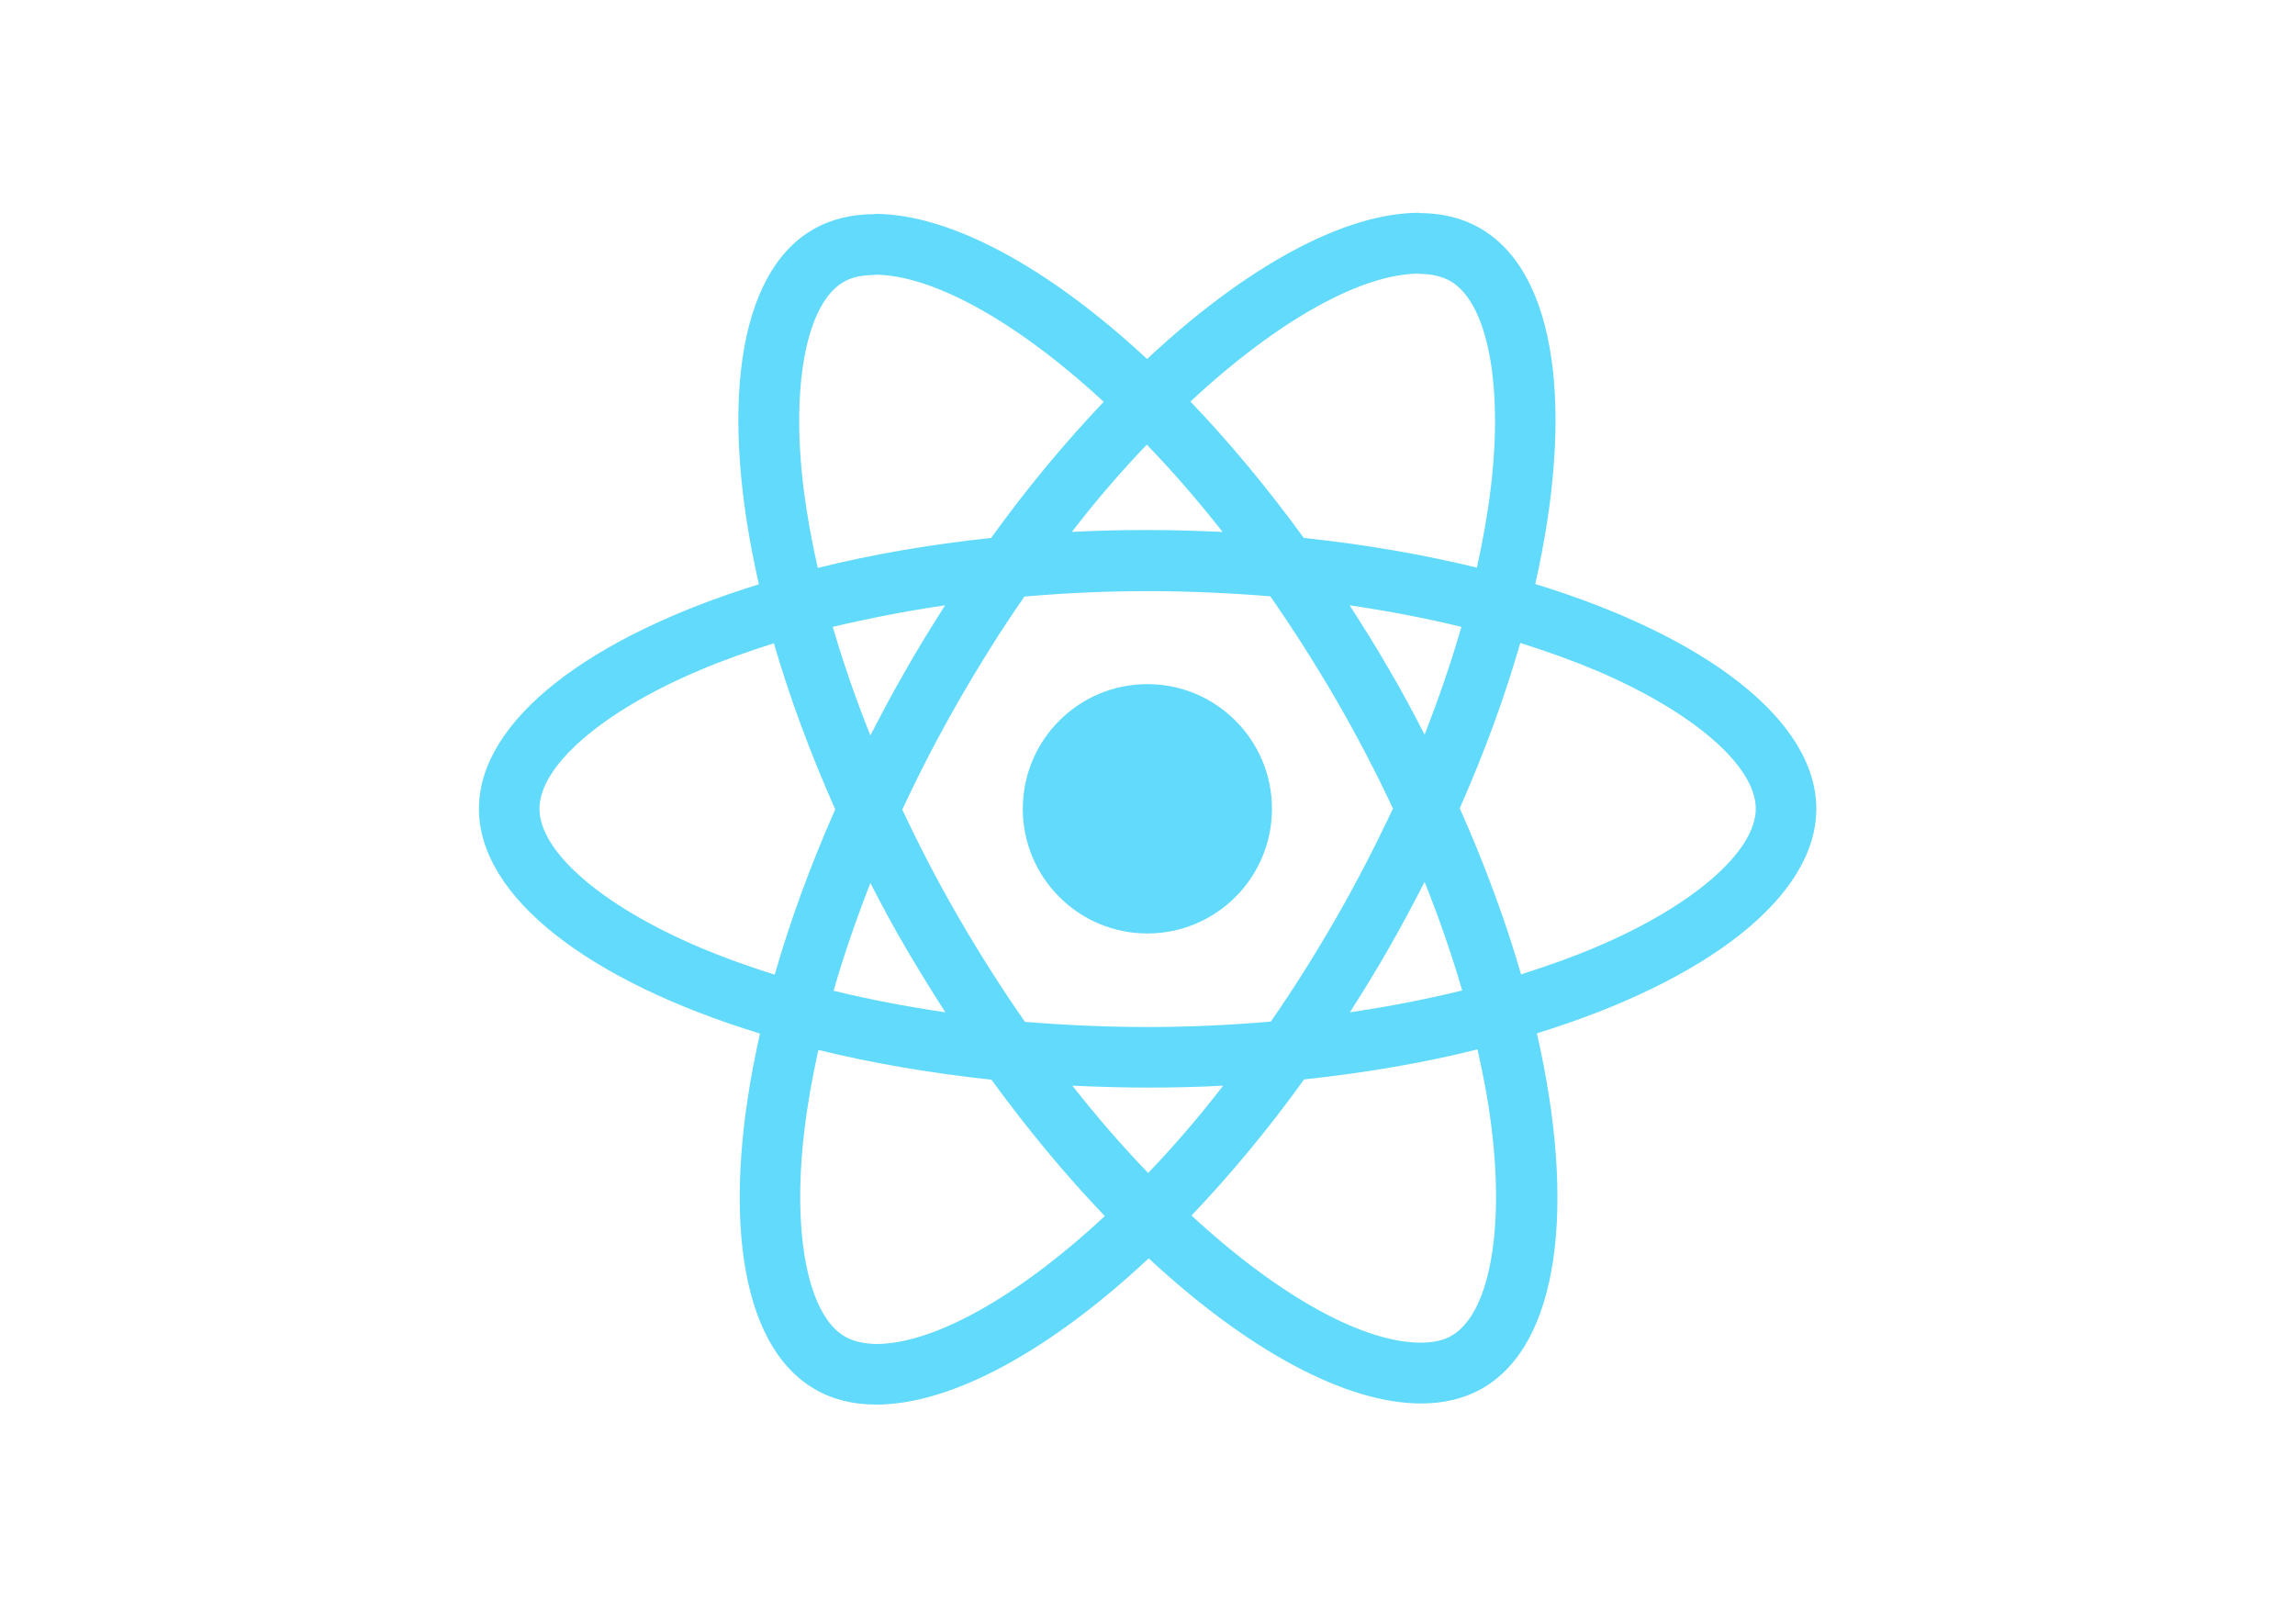
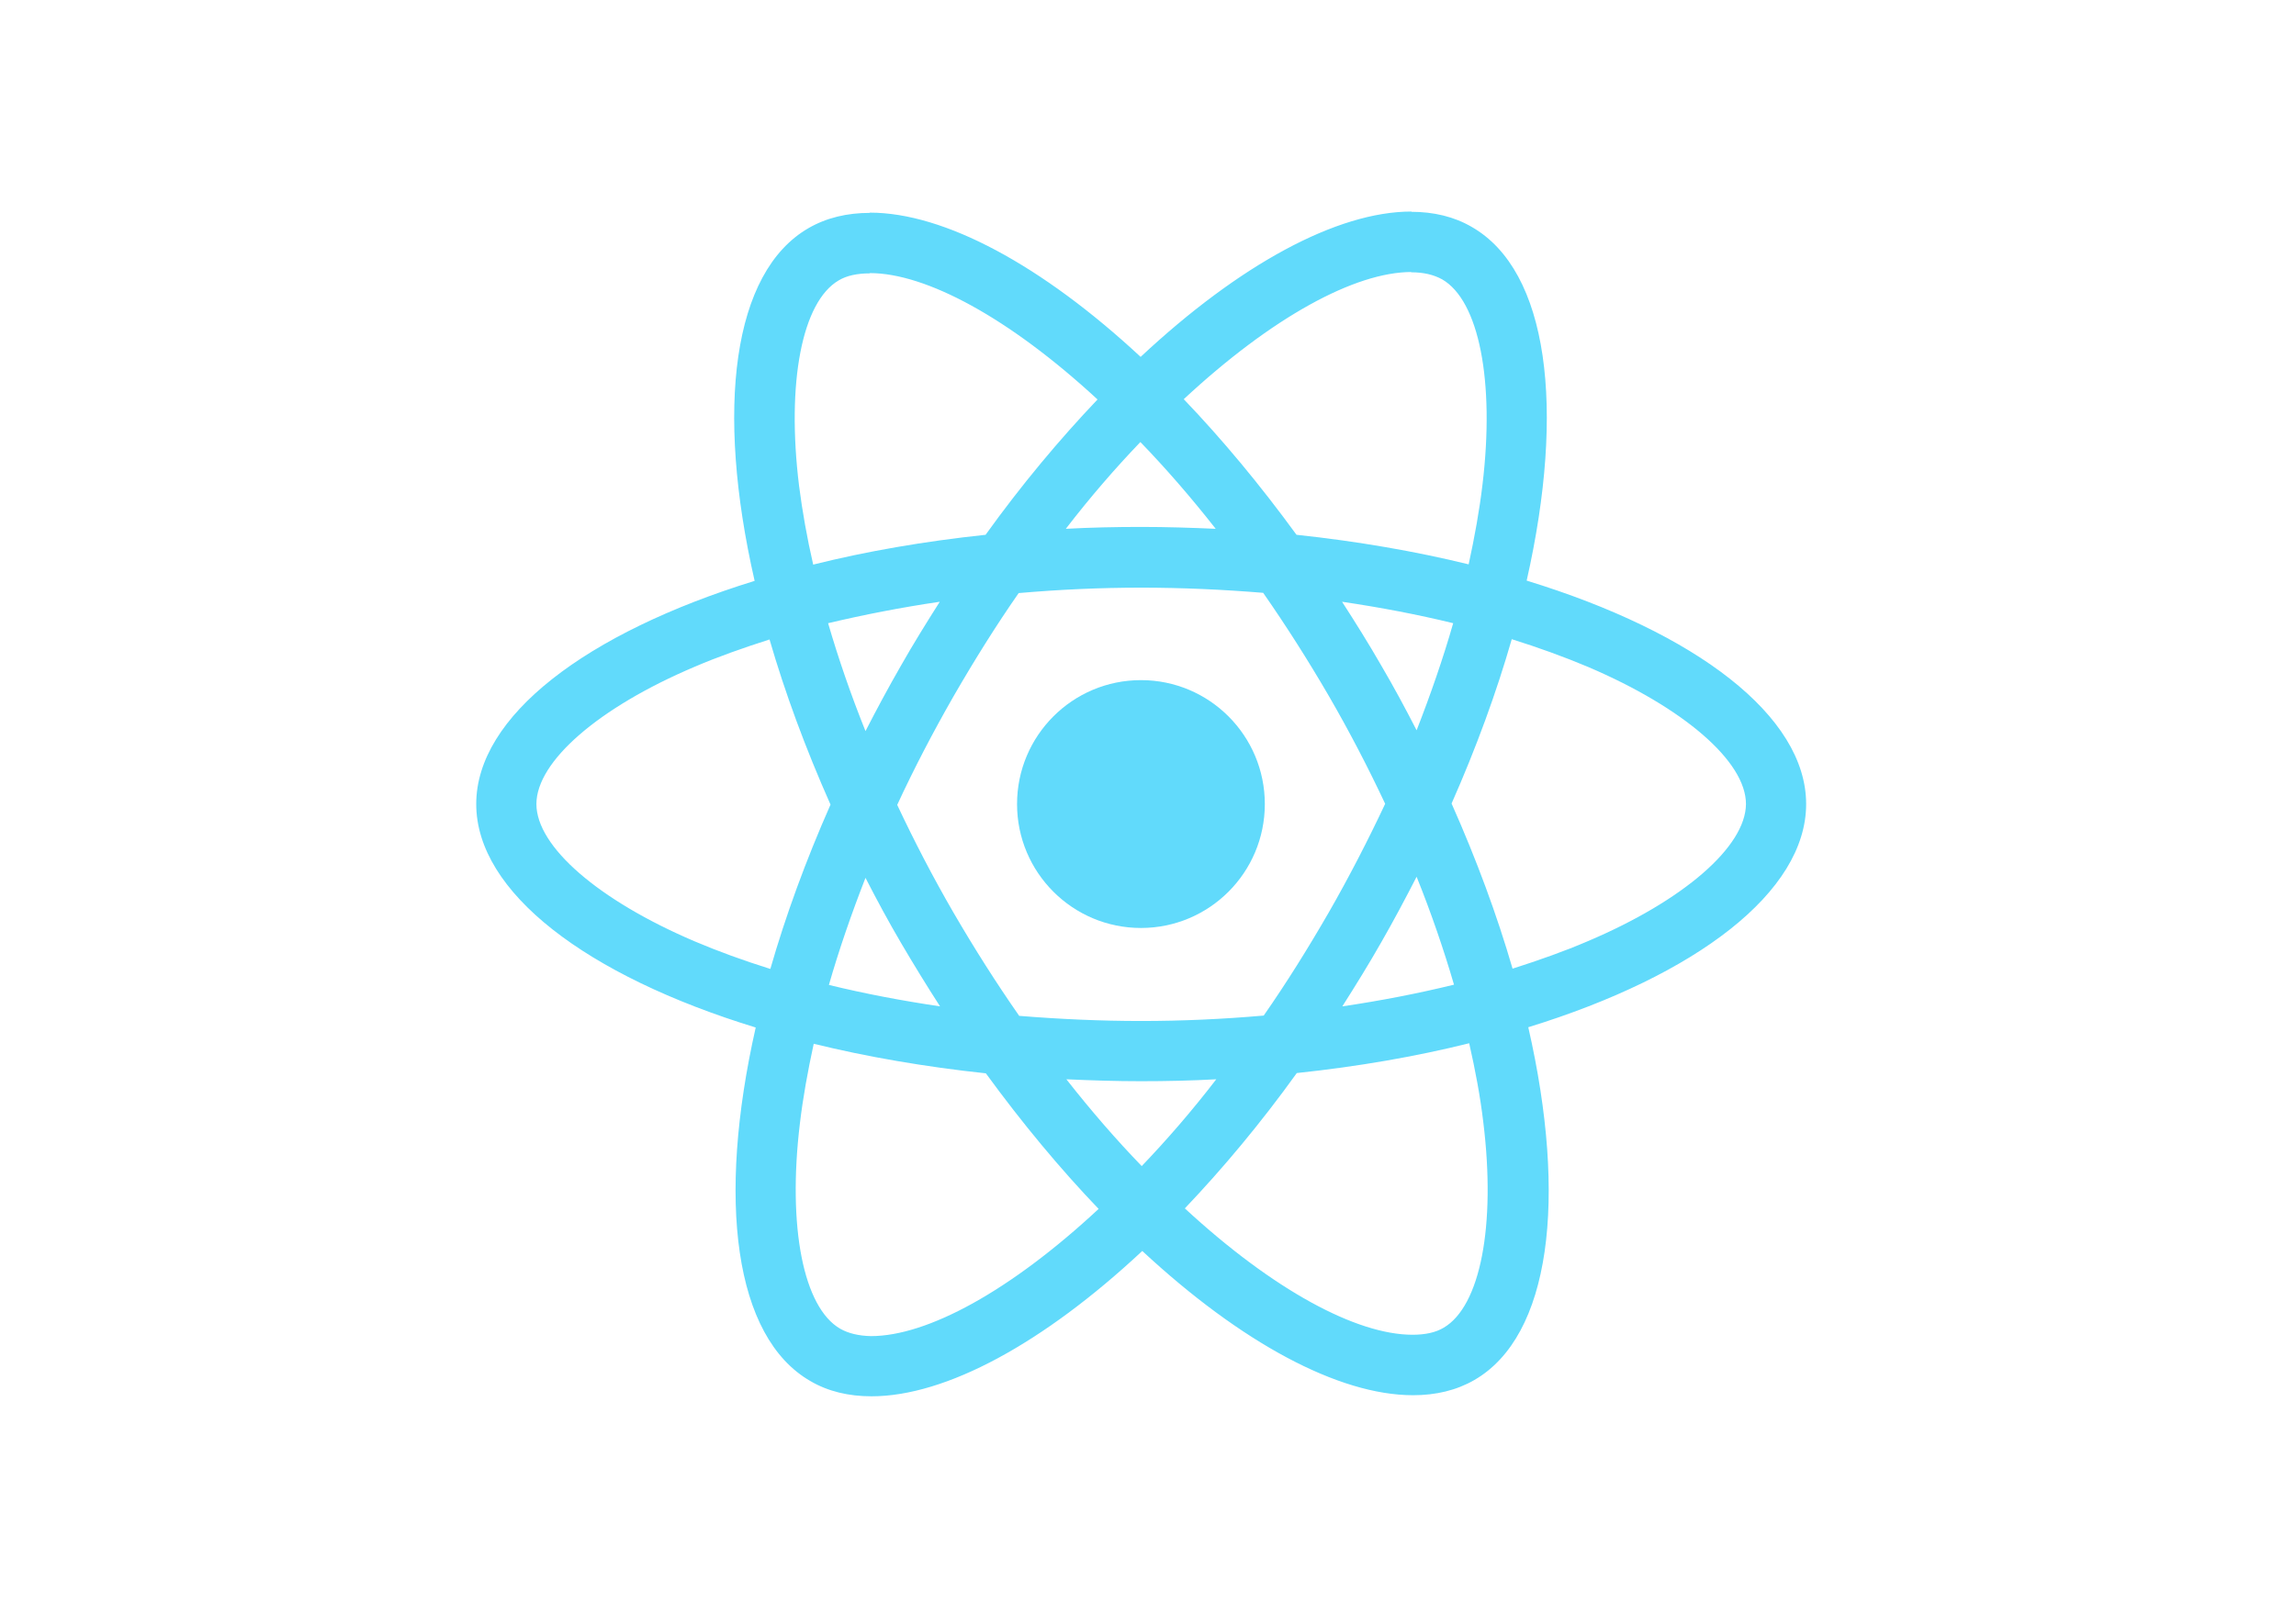
- <svg xmlns="http://www.w3.org/2000/svg" width="212" height="150" viewBox="0 0 212 150" fill="none">
-   <path d="M167.781 74.711C167.781 66.521 157.532 58.761 141.819 53.948C145.445 37.922 143.834 25.172 136.733 21.09C135.096 20.133 133.182 19.68 131.092 19.68V25.299C132.25 25.299 133.182 25.525 133.963 25.954C137.387 27.919 138.873 35.403 137.715 45.028C137.438 47.397 136.984 49.891 136.43 52.436C131.495 51.227 126.106 50.294 120.44 49.69C117.041 45.028 113.515 40.795 109.965 37.091C118.174 29.456 125.879 25.273 131.117 25.273V19.654C124.192 19.654 115.127 24.593 105.961 33.16C96.795 24.643 87.73 19.755 80.805 19.755V25.374C86.018 25.374 93.748 29.532 101.957 37.116C98.432 40.82 94.907 45.028 91.558 49.69C85.867 50.294 80.478 51.227 75.542 52.461C74.963 49.941 74.535 47.497 74.233 45.154C73.049 35.529 74.51 28.045 77.909 26.054C78.665 25.601 79.647 25.399 80.805 25.399V19.78C78.69 19.78 76.776 20.234 75.114 21.191C68.038 25.273 66.452 37.998 70.103 53.973C54.441 58.811 44.242 66.547 44.242 74.711C44.242 82.9 54.491 90.66 70.204 95.473C66.578 111.499 68.189 124.249 75.29 128.331C76.927 129.288 78.841 129.742 80.956 129.742C87.881 129.742 96.946 124.803 106.112 116.236C115.278 124.753 124.343 129.641 131.268 129.641C133.383 129.641 135.297 129.187 136.959 128.23C144.035 124.148 145.621 111.423 141.97 95.448C157.582 90.635 167.781 82.874 167.781 74.711ZM134.995 57.904C134.063 61.154 132.905 64.506 131.596 67.857C130.563 65.841 129.48 63.825 128.297 61.809C127.138 59.794 125.905 57.828 124.671 55.913C128.246 56.443 131.696 57.098 134.995 57.904ZM123.462 84.739C121.498 88.141 119.483 91.366 117.393 94.365C113.641 94.692 109.839 94.868 106.012 94.868C102.209 94.868 98.407 94.692 94.68 94.39C92.59 91.391 90.55 88.191 88.586 84.815C86.672 81.514 84.935 78.163 83.349 74.786C84.91 71.41 86.672 68.033 88.561 64.732C90.525 61.331 92.54 58.105 94.63 55.107C98.382 54.779 102.184 54.603 106.012 54.603C109.814 54.603 113.616 54.779 117.343 55.082C119.433 58.08 121.473 61.28 123.437 64.657C125.351 67.958 127.088 71.309 128.675 74.685C127.088 78.062 125.351 81.438 123.462 84.739ZM131.596 81.463C132.955 84.84 134.114 88.216 135.071 91.492C131.772 92.298 128.297 92.979 124.696 93.508C125.93 91.568 127.164 89.577 128.322 87.536C129.48 85.52 130.563 83.479 131.596 81.463ZM106.062 108.349C103.72 105.93 101.378 103.234 99.061 100.286C101.328 100.387 103.644 100.462 105.986 100.462C108.353 100.462 110.695 100.412 112.987 100.286C110.72 103.234 108.379 105.93 106.062 108.349ZM87.327 93.508C83.751 92.979 80.302 92.323 77.003 91.517C77.934 88.267 79.093 84.915 80.402 81.564C81.435 83.58 82.517 85.596 83.701 87.612C84.885 89.627 86.093 91.593 87.327 93.508ZM105.936 41.072C108.278 43.491 110.62 46.187 112.936 49.135C110.67 49.034 108.353 48.959 106.012 48.959C103.644 48.959 101.303 49.009 99.011 49.135C101.277 46.187 103.619 43.491 105.936 41.072ZM87.302 55.913C86.068 57.853 84.834 59.844 83.676 61.885C82.517 63.901 81.435 65.917 80.402 67.933C79.043 64.556 77.884 61.18 76.927 57.904C80.226 57.123 83.701 56.443 87.302 55.913ZM64.513 87.46C55.599 83.656 49.832 78.667 49.832 74.711C49.832 70.755 55.599 65.74 64.513 61.961C66.679 61.028 69.046 60.197 71.488 59.416C72.924 64.355 74.812 69.495 77.154 74.761C74.837 80.002 72.974 85.117 71.564 90.031C69.071 89.249 66.704 88.393 64.513 87.46ZM78.061 123.468C74.636 121.502 73.15 114.018 74.308 104.393C74.585 102.025 75.039 99.53 75.593 96.985C80.528 98.195 85.917 99.127 91.583 99.732C94.982 104.393 98.507 108.626 102.058 112.33C93.849 119.965 86.144 124.148 80.906 124.148C79.773 124.123 78.816 123.896 78.061 123.468ZM137.79 104.267C138.974 113.892 137.513 121.376 134.114 123.367C133.358 123.82 132.376 124.022 131.218 124.022C126.005 124.022 118.275 119.864 110.066 112.28C113.591 108.576 117.116 104.368 120.465 99.706C126.156 99.102 131.545 98.169 136.481 96.935C137.06 99.48 137.513 101.924 137.79 104.267ZM147.485 87.46C145.319 88.393 142.952 89.224 140.51 90.005C139.074 85.067 137.186 79.926 134.844 74.66C137.161 69.419 139.024 64.304 140.434 59.391C142.927 60.172 145.294 61.028 147.51 61.961C156.424 65.766 162.191 70.755 162.191 74.711C162.165 78.667 156.399 83.681 147.485 87.46Z" fill="#61DAFB" />
-   <path d="M105.988 86.226C112.344 86.226 117.496 81.07 117.496 74.71C117.496 68.351 112.344 63.195 105.988 63.195C99.633 63.195 94.481 68.351 94.481 74.71C94.481 81.07 99.633 86.226 105.988 86.226Z" fill="#61DAFB" />
+ <svg xmlns="http://www.w3.org/2000/svg" width="91" height="64" viewBox="0 0 91 64" fill="none">
+   <path d="M71.585 31.877C71.585 28.383 67.212 25.072 60.508 23.019C62.055 16.181 61.367 10.741 58.337 9C57.639 8.591 56.823 8.397 55.931 8.397V10.795C56.425 10.795 56.823 10.892 57.156 11.074C58.617 11.913 59.251 15.106 58.757 19.213C58.638 20.223 58.445 21.288 58.209 22.374C56.103 21.858 53.804 21.46 51.386 21.202C49.936 19.213 48.432 17.407 46.917 15.826C50.419 12.569 53.707 10.784 55.942 10.784V8.387C52.987 8.387 49.119 10.494 45.208 14.149C41.298 10.515 37.43 8.43 34.475 8.43V10.827C36.699 10.827 39.998 12.601 43.5 15.837C41.996 17.418 40.492 19.213 39.063 21.202C36.635 21.46 34.336 21.858 32.23 22.384C31.983 21.309 31.8 20.266 31.671 19.267C31.166 15.16 31.789 11.967 33.24 11.117C33.562 10.924 33.981 10.838 34.475 10.838V8.44C33.573 8.44 32.756 8.634 32.047 9.043C29.028 10.784 28.351 16.213 29.909 23.029C23.226 25.094 18.875 28.394 18.875 31.877C18.875 35.371 23.248 38.683 29.952 40.736C28.405 47.574 29.093 53.014 32.122 54.755C32.821 55.164 33.637 55.357 34.54 55.357C37.494 55.357 41.362 53.25 45.273 49.595C49.184 53.229 53.051 55.314 56.006 55.314C56.909 55.314 57.725 55.121 58.434 54.712C61.453 52.971 62.13 47.541 60.572 40.725C67.234 38.672 71.585 35.361 71.585 31.877ZM57.596 24.707C57.199 26.093 56.705 27.523 56.146 28.953C55.705 28.093 55.243 27.233 54.738 26.373C54.244 25.513 53.718 24.674 53.191 23.857C54.717 24.083 56.189 24.363 57.596 24.707ZM52.675 36.156C51.837 37.608 50.978 38.984 50.086 40.263C48.485 40.403 46.863 40.478 45.23 40.478C43.608 40.478 41.985 40.403 40.395 40.274C39.503 38.995 38.633 37.629 37.795 36.188C36.979 34.78 36.237 33.35 35.56 31.91C36.227 30.469 36.979 29.028 37.784 27.62C38.622 26.169 39.482 24.793 40.374 23.513C41.974 23.373 43.597 23.298 45.23 23.298C46.852 23.298 48.475 23.373 50.065 23.503C50.956 24.782 51.827 26.147 52.665 27.588C53.481 28.996 54.223 30.426 54.9 31.867C54.223 33.307 53.481 34.748 52.675 36.156ZM56.146 34.759C56.726 36.199 57.22 37.64 57.628 39.038C56.221 39.382 54.738 39.672 53.202 39.898C53.728 39.07 54.255 38.22 54.749 37.35C55.243 36.489 55.705 35.619 56.146 34.759ZM45.251 46.23C44.252 45.198 43.253 44.047 42.265 42.789C43.231 42.833 44.22 42.865 45.219 42.865C46.229 42.865 47.228 42.843 48.206 42.789C47.239 44.047 46.24 45.198 45.251 46.23ZM37.258 39.898C35.732 39.672 34.26 39.392 32.853 39.048C33.25 37.661 33.745 36.231 34.303 34.802C34.744 35.662 35.206 36.522 35.711 37.382C36.216 38.242 36.731 39.081 37.258 39.898ZM45.198 17.525C46.197 18.557 47.196 19.707 48.184 20.965C47.218 20.922 46.229 20.89 45.23 20.89C44.22 20.89 43.221 20.912 42.243 20.965C43.21 19.707 44.209 18.557 45.198 17.525ZM37.247 23.857C36.721 24.685 36.194 25.534 35.7 26.405C35.206 27.265 34.744 28.125 34.303 28.985C33.723 27.545 33.229 26.104 32.821 24.707C34.228 24.373 35.711 24.083 37.247 23.857ZM27.524 37.317C23.721 35.694 21.26 33.565 21.26 31.877C21.26 30.189 23.721 28.05 27.524 26.438C28.448 26.04 29.458 25.685 30.5 25.352C31.112 27.459 31.918 29.652 32.917 31.899C31.929 34.135 31.134 36.318 30.532 38.414C29.468 38.081 28.459 37.715 27.524 37.317ZM33.304 52.68C31.843 51.842 31.209 48.649 31.703 44.542C31.822 43.531 32.015 42.467 32.251 41.381C34.357 41.897 36.656 42.295 39.074 42.553C40.524 44.542 42.028 46.348 43.543 47.928C40.041 51.186 36.753 52.971 34.518 52.971C34.035 52.96 33.626 52.863 33.304 52.68ZM58.789 44.488C59.294 48.595 58.671 51.788 57.22 52.637C56.898 52.831 56.479 52.917 55.985 52.917C53.761 52.917 50.462 51.143 46.96 47.907C48.464 46.327 49.968 44.531 51.397 42.542C53.825 42.284 56.124 41.886 58.23 41.36C58.477 42.446 58.671 43.488 58.789 44.488ZM62.925 37.317C62.001 37.715 60.991 38.07 59.949 38.403C59.337 36.296 58.531 34.103 57.532 31.856C58.52 29.62 59.315 27.437 59.917 25.341C60.98 25.674 61.99 26.04 62.936 26.438C66.739 28.061 69.2 30.189 69.2 31.877C69.189 33.565 66.729 35.705 62.925 37.317Z" fill="#61DAFB" />
+   <path d="M45.221 36.79C47.932 36.79 50.13 34.59 50.13 31.877C50.13 29.164 47.932 26.964 45.221 26.964C42.509 26.964 40.31 29.164 40.31 31.877C40.31 34.59 42.509 36.79 45.221 36.79Z" fill="#61DAFB" />
</svg>
